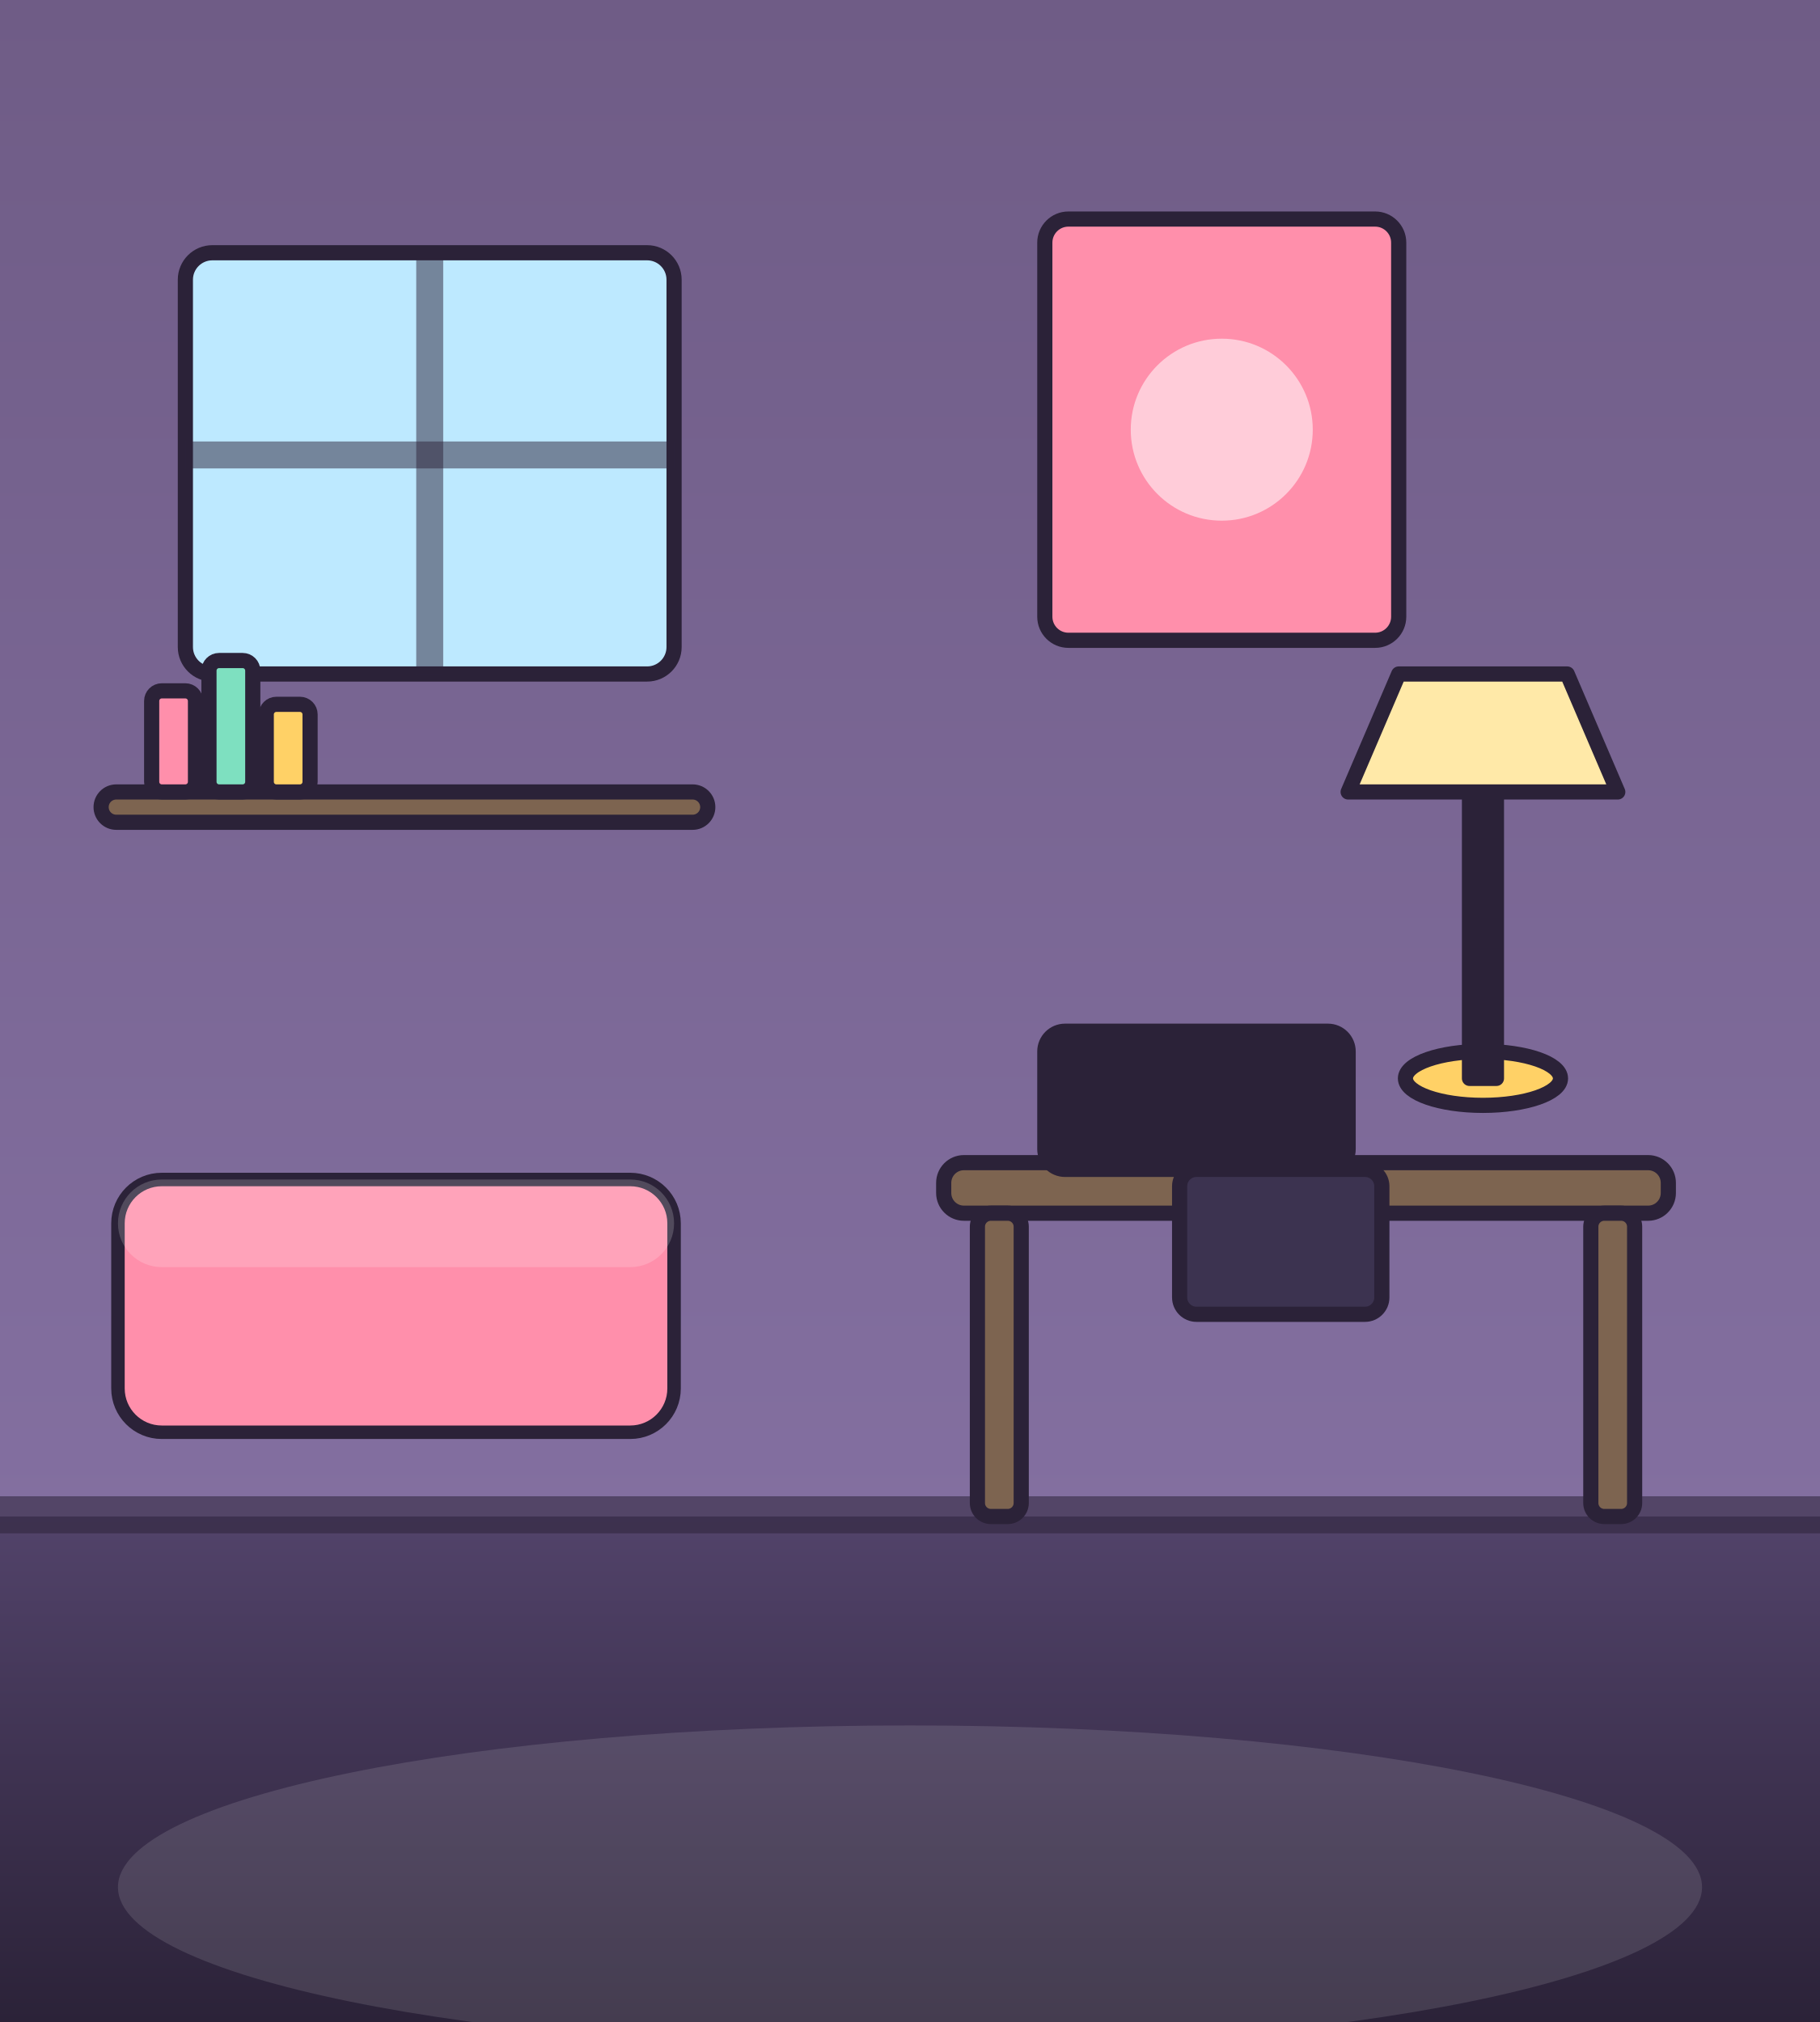
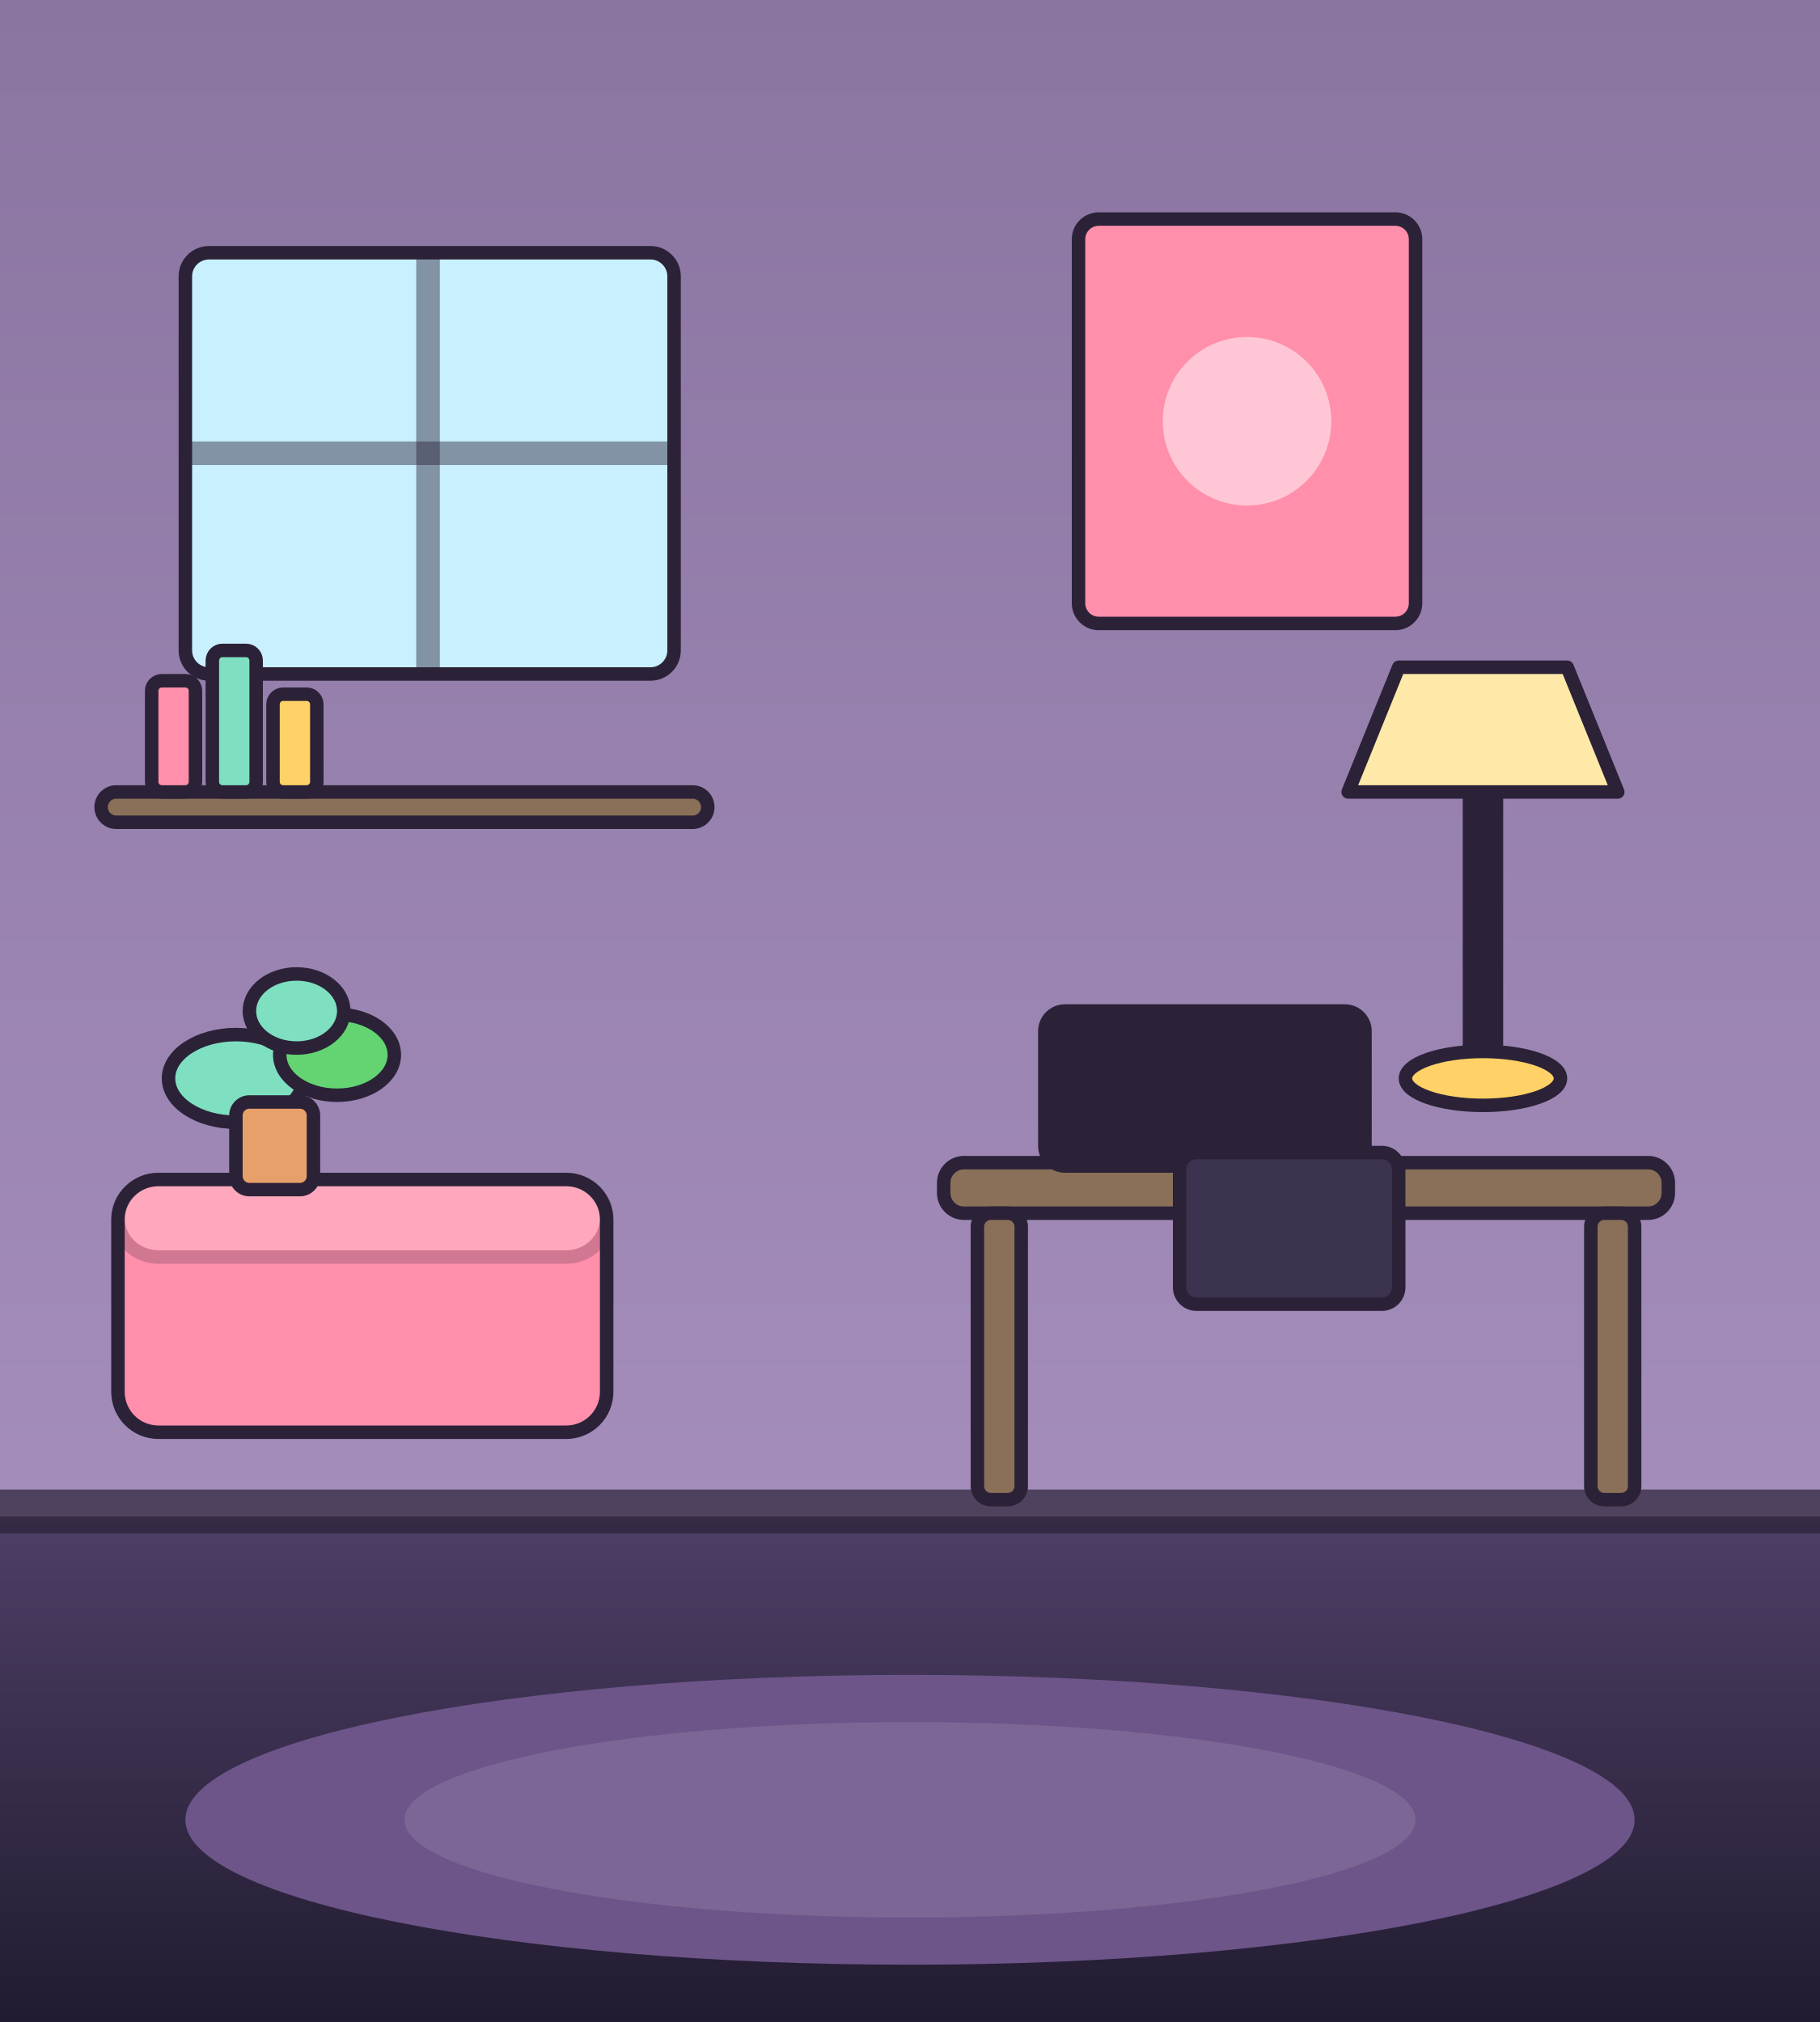
<svg xmlns="http://www.w3.org/2000/svg" width="1080" height="1200" viewBox="0 0 1080 1200">
  <defs>
    <linearGradient id="wall" x1="0" y1="0" x2="0" y2="1">
-       <stop offset="0" stop-color="#6f5c86" />
-       <stop offset="1" stop-color="#836fa0" />
+       <stop offset="0" stop-color="#8a74a0" />
+       <stop offset="1" stop-color="#a48dbb" />
    </linearGradient>
    <linearGradient id="floor" x1="0" y1="0" x2="0" y2="1">
-       <stop offset="0" stop-color="#52436a" />
-       <stop offset="1" stop-color="#2b2238" />
+       <stop offset="0" stop-color="#4e3f66" />
+       <stop offset="1" stop-color="#211b30" />
    </linearGradient>
  </defs>
  <rect x="0" y="0" width="1080" height="900" fill="url(#wall)" />
  <rect x="0" y="900" width="1080" height="300" fill="url(#floor)" />
-   <rect x="0" y="888" width="1080" height="22" fill="#2b2238" opacity="0.55" />
-   <g stroke="#2b2238" stroke-width="9" stroke-linejoin="round">
-     <rect x="110" y="150" width="290" height="250" rx="16" fill="#bde9ff" />
-     <rect x="110" y="262" width="290" height="16" fill="#2b2238" stroke="none" opacity="0.5" />
-     <rect x="247" y="150" width="16" height="250" fill="#2b2238" stroke="none" opacity="0.5" />
-     <rect x="620" y="130" width="210" height="250" rx="14" fill="#ff8fab" />
-     <circle cx="725" cy="255" r="54" fill="#ffffff" opacity="0.55" stroke="none" />
-     <rect x="60" y="470" width="360" height="18" rx="9" fill="#7d6450" />
-     <rect x="90" y="410" width="26" height="60" rx="6" fill="#ff8fab" />
-     <rect x="124" y="392" width="26" height="78" rx="6" fill="#7ee0c0" />
-     <rect x="158" y="418" width="26" height="52" rx="6" fill="#ffd166" />
-     <rect x="560" y="690" width="430" height="30" rx="12" fill="#7d6450" />
-     <rect x="580" y="720" width="26" height="180" rx="8" fill="#7d6450" />
-     <rect x="944" y="720" width="26" height="180" rx="8" fill="#7d6450" />
-     <rect x="620" y="612" width="180" height="82" rx="12" fill="#2b2238" />
-     <rect x="700" y="694" width="120" height="86" rx="10" fill="#3c3350" />
+   <rect x="0" y="884" width="1080" height="26" fill="#2b2238" opacity="0.7" />
+   <ellipse cx="540" cy="1080" rx="430" ry="86" fill="#6d5589" />
+   <ellipse cx="540" cy="1080" rx="300" ry="58" fill="#ffffff" opacity="0.10" />
+   <g stroke="#2b2238" stroke-width="8" stroke-linejoin="round">
+     <rect x="110" y="150" width="290" height="250" rx="14" fill="#c8f0ff" />
+     <rect x="110" y="262" width="290" height="14" fill="#2b2238" stroke="none" opacity="0.45" />
+     <rect x="247" y="150" width="14" height="250" fill="#2b2238" stroke="none" opacity="0.45" />
+     <rect x="640" y="130" width="200" height="240" rx="12" fill="#ff8fab" />
+     <circle cx="740" cy="250" r="50" fill="#ffffff" opacity="0.5" stroke="none" />
+     <rect x="60" y="470" width="360" height="18" rx="9" fill="#8a7058" />
+     <rect x="90" y="404" width="26" height="66" rx="6" fill="#ff8fab" />
+     <rect x="126" y="386" width="26" height="84" rx="6" fill="#7ee0c0" />
+     <rect x="162" y="412" width="26" height="58" rx="6" fill="#ffd166" />
+     <rect x="560" y="690" width="430" height="30" rx="12" fill="#8a7058" />
+     <rect x="580" y="720" width="26" height="170" rx="8" fill="#8a7058" />
+     <rect x="944" y="720" width="26" height="170" rx="8" fill="#8a7058" />
+     <rect x="620" y="600" width="190" height="92" rx="12" fill="#2b2238" />
+     <rect x="700" y="684" width="130" height="90" rx="10" fill="#3c3350" />
+     <rect x="872" y="470" width="16" height="170" fill="#2b2238" />
+     <path d="M800 470 L960 470 L930 396 L830 396 Z" fill="#ffe9a8" />
    <ellipse cx="880" cy="640" rx="46" ry="16" fill="#ffd166" />
-     <rect x="872" y="470" width="16" height="170" fill="#2b2238" />
-     <path d="M800 470 L960 470 L930 400 L830 400 Z" fill="#ffe9a8" />
-     <ellipse cx="540" cy="1120" rx="470" ry="96" fill="#ffffff" opacity="0.12" stroke="none" />
  </g>
-   <rect x="70" y="700" width="330" height="150" rx="26" fill="#ff8fab" stroke="#2b2238" stroke-width="8" />
-   <rect x="70" y="700" width="330" height="52" rx="26" fill="#ffffff" opacity="0.18" />
+   <g stroke="#2b2238" stroke-width="8">
+     <rect x="70" y="700" width="290" height="150" rx="24" fill="#ff8fab" />
+     <rect x="70" y="700" width="290" height="46" rx="24" fill="#ffffff" opacity="0.22" />
+     <ellipse cx="140" cy="640" rx="40" ry="26" fill="#7ee0c0" />
+     <ellipse cx="200" cy="626" rx="34" ry="24" fill="#63d471" />
+     <ellipse cx="176" cy="600" rx="28" ry="22" fill="#7ee0c0" />
+     <rect x="140" y="654" width="46" height="52" rx="8" fill="#e8a06b" />
+   </g>
</svg>
